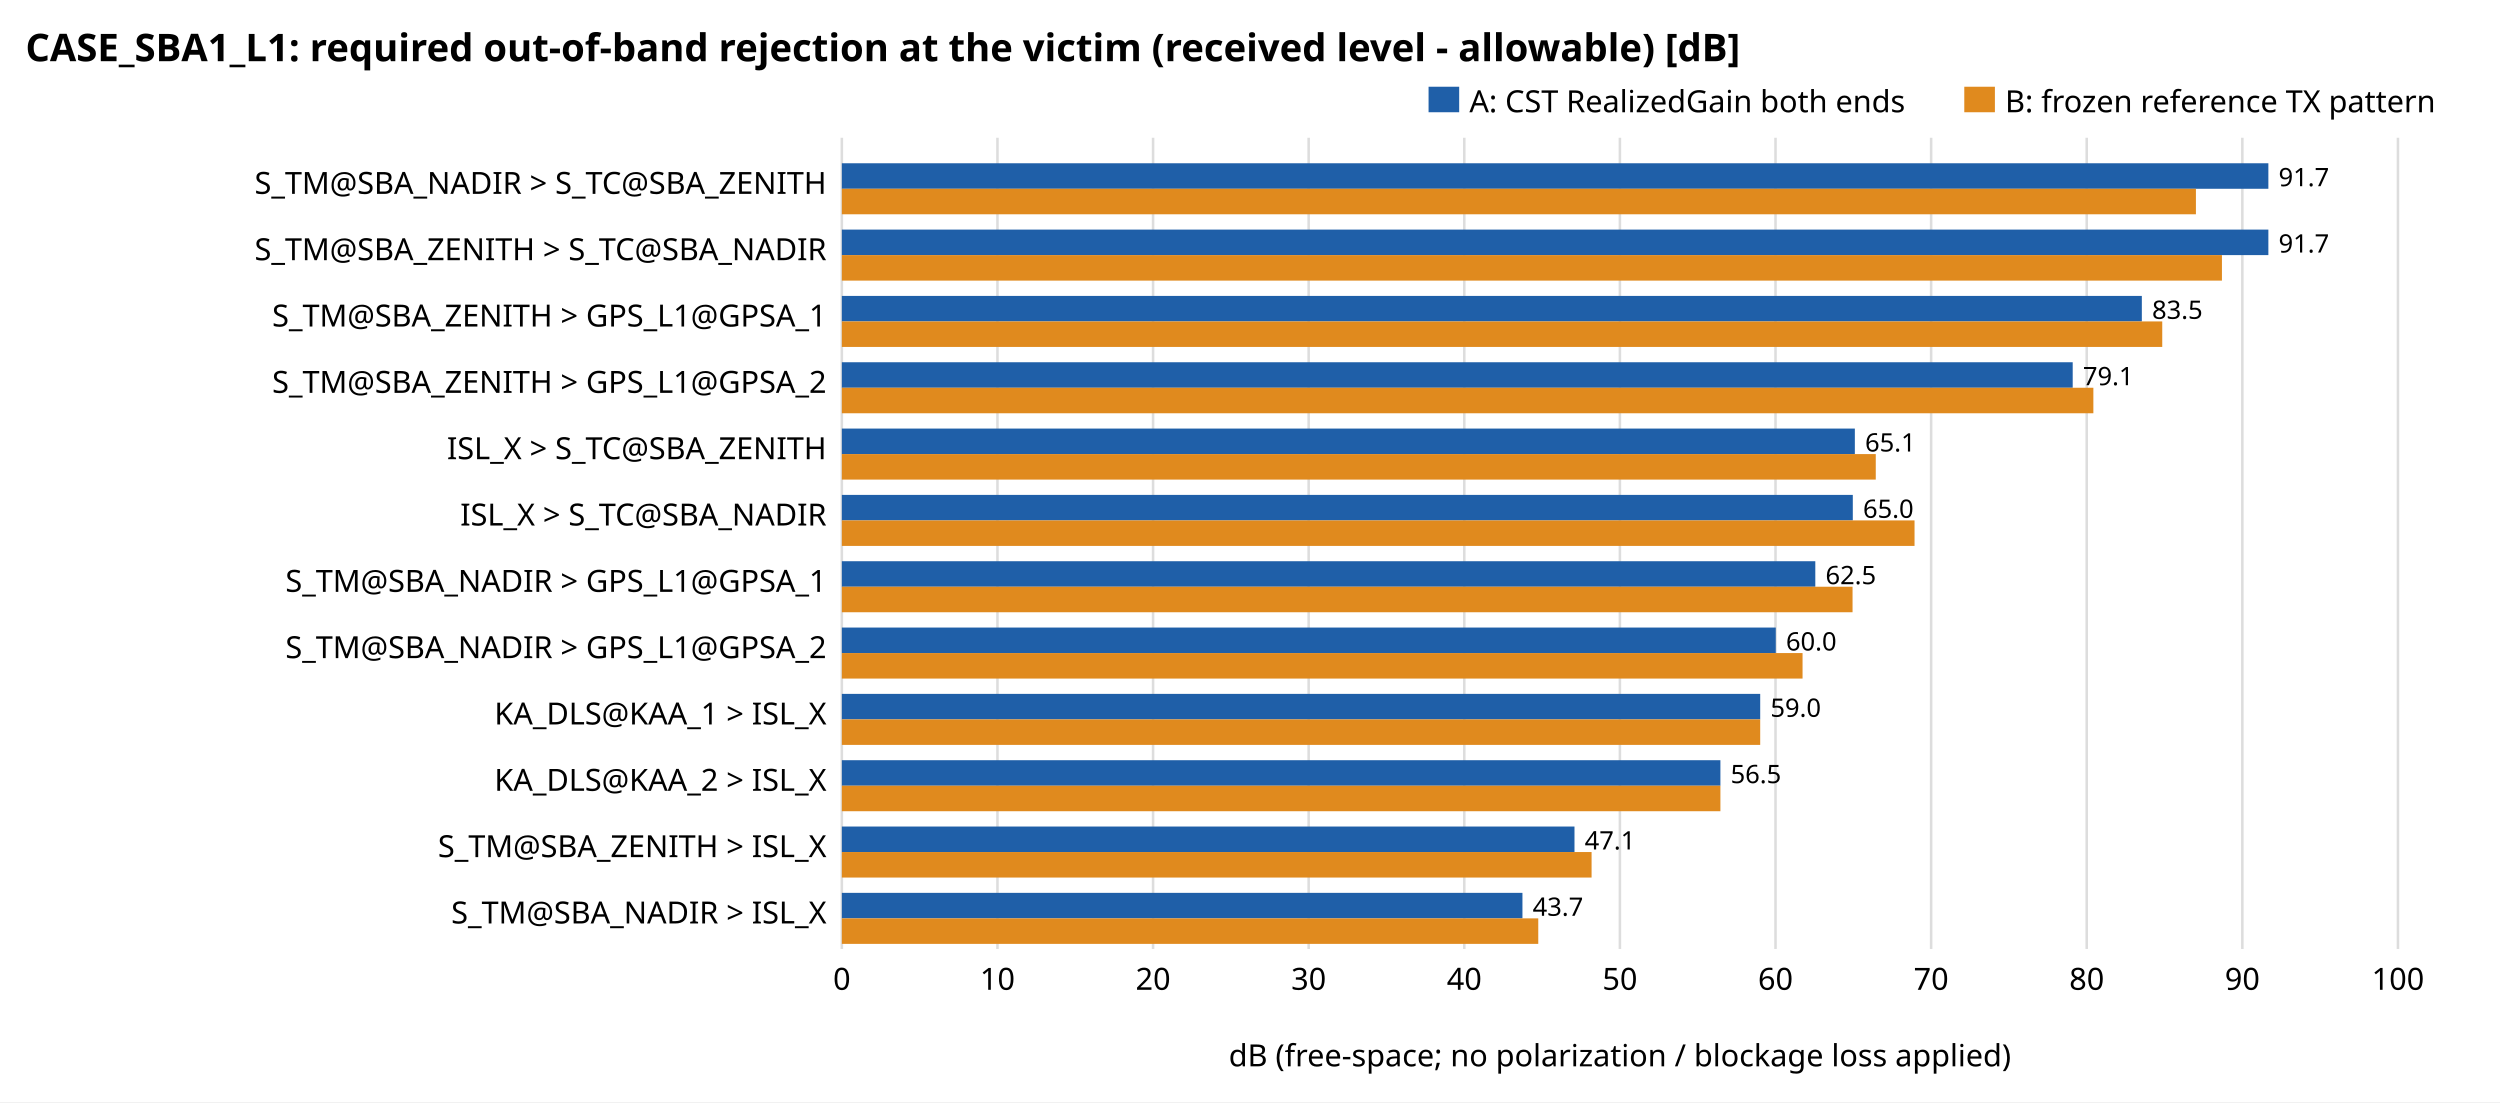
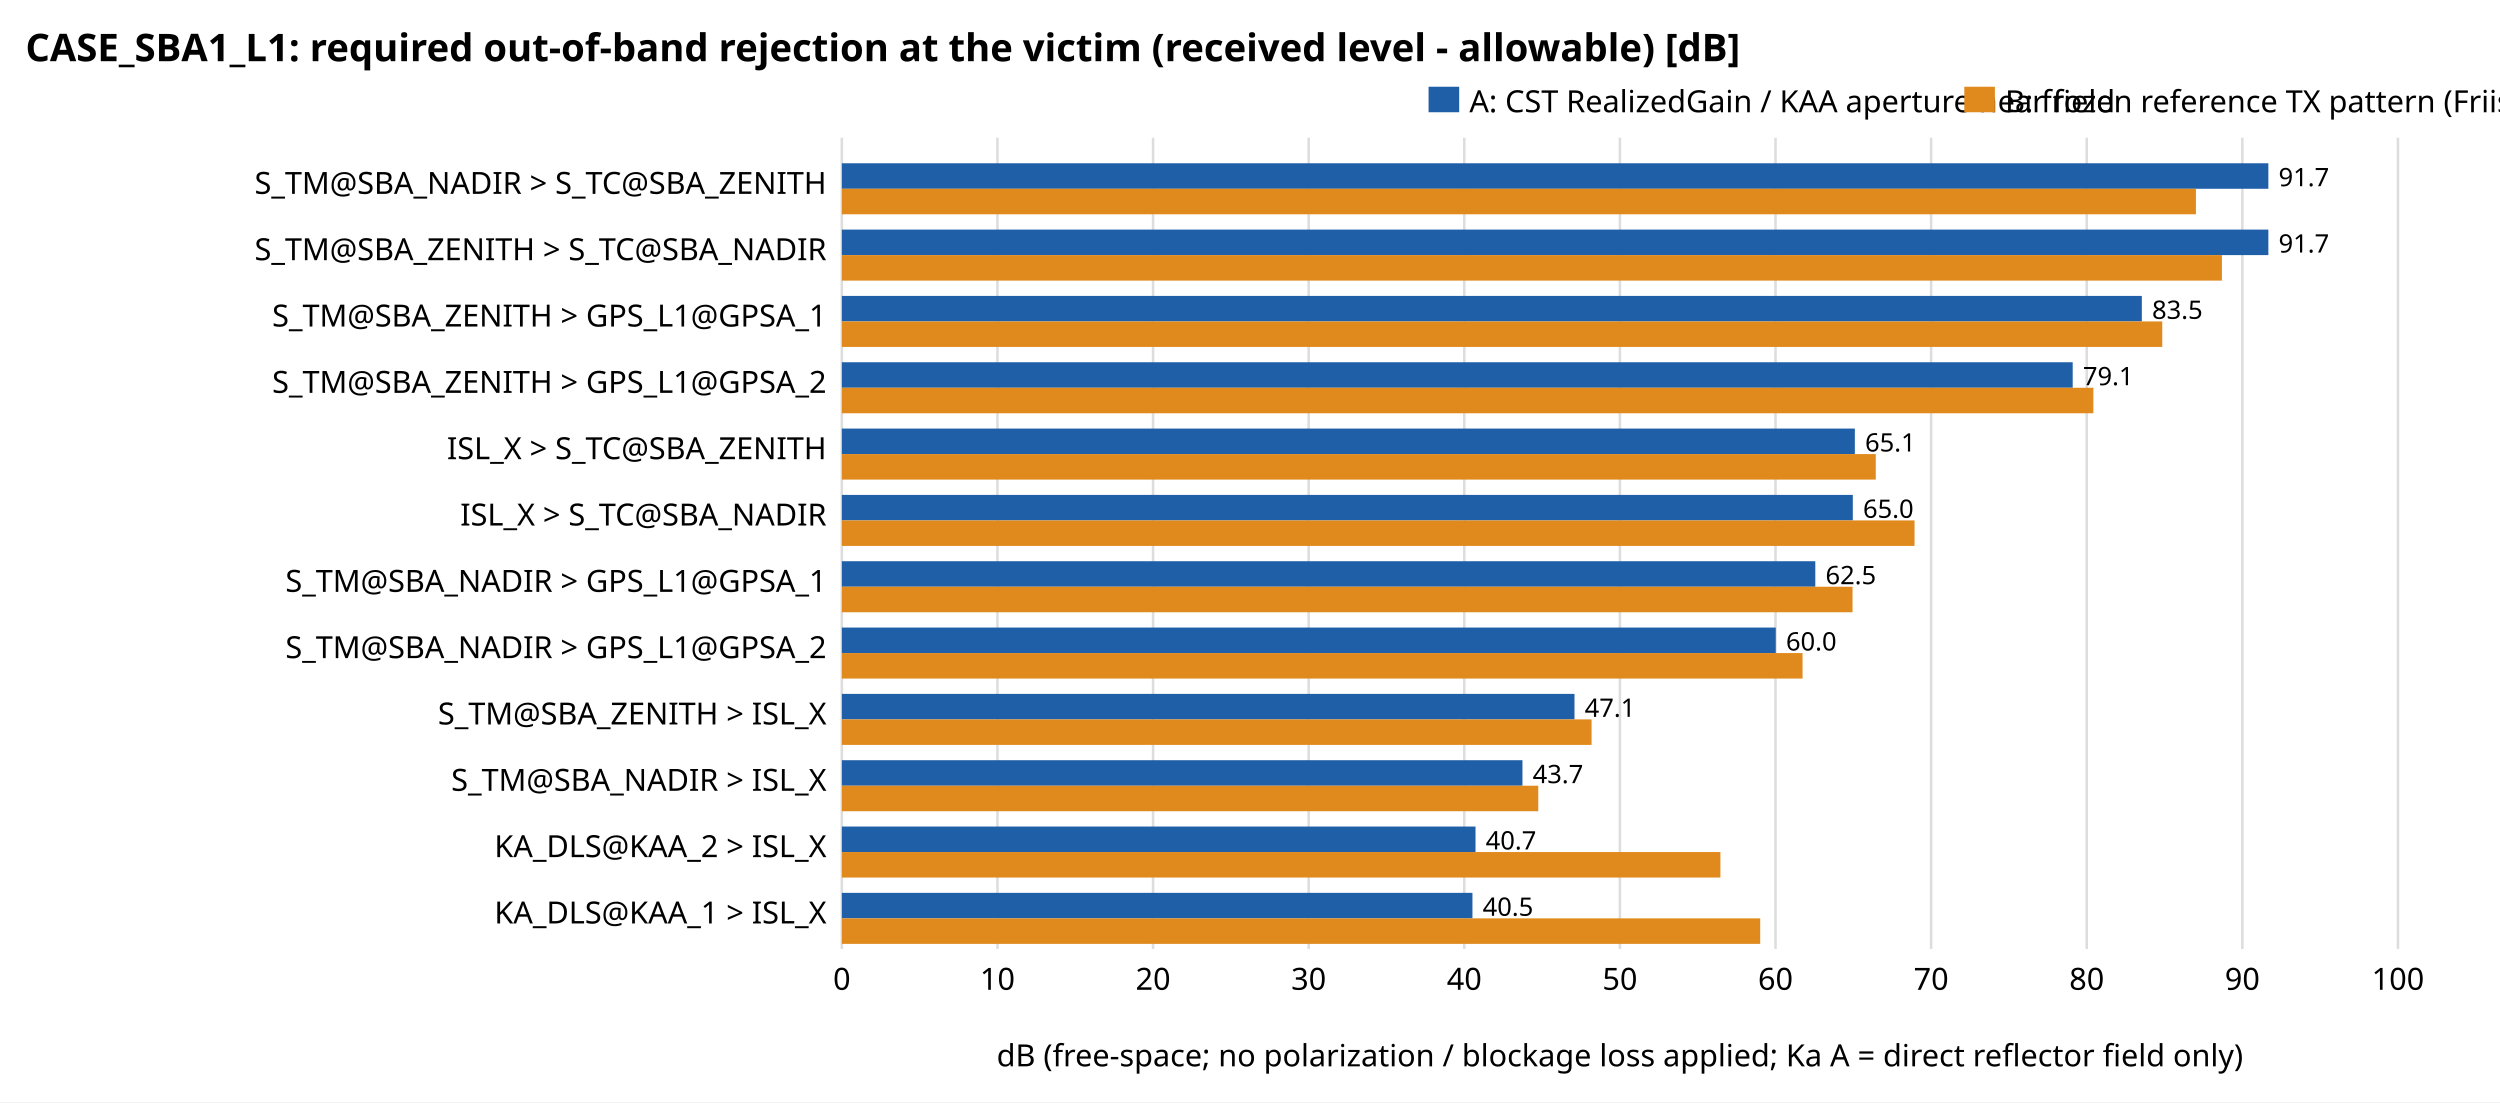
<svg xmlns="http://www.w3.org/2000/svg" width="980" height="432" font-family="sans-serif" font-size="12">
  <rect width="100%" height="100%" fill="white" />
  <text x="10" y="24" font-size="15" font-weight="bold">CASE_SBA1_L1: required out-of-band rejection at the victim (received level - allowable) [dB]</text>
  <line x1="330.0" y1="54" x2="330.0" y2="372" stroke="#ddd" />
  <text x="330.0" y="388" text-anchor="middle">0</text>
  <line x1="391.0" y1="54" x2="391.0" y2="372" stroke="#ddd" />
  <text x="391.0" y="388" text-anchor="middle">10</text>
  <line x1="452.0" y1="54" x2="452.0" y2="372" stroke="#ddd" />
  <text x="452.0" y="388" text-anchor="middle">20</text>
  <line x1="513.0" y1="54" x2="513.0" y2="372" stroke="#ddd" />
  <text x="513.0" y="388" text-anchor="middle">30</text>
  <line x1="574.0" y1="54" x2="574.0" y2="372" stroke="#ddd" />
  <text x="574.0" y="388" text-anchor="middle">40</text>
  <line x1="635.0" y1="54" x2="635.0" y2="372" stroke="#ddd" />
  <text x="635.0" y="388" text-anchor="middle">50</text>
  <line x1="696.0" y1="54" x2="696.0" y2="372" stroke="#ddd" />
  <text x="696.0" y="388" text-anchor="middle">60</text>
  <line x1="757.0" y1="54" x2="757.0" y2="372" stroke="#ddd" />
  <text x="757.0" y="388" text-anchor="middle">70</text>
  <line x1="818.0" y1="54" x2="818.0" y2="372" stroke="#ddd" />
  <text x="818.0" y="388" text-anchor="middle">80</text>
  <line x1="879.0" y1="54" x2="879.0" y2="372" stroke="#ddd" />
  <text x="879.0" y="388" text-anchor="middle">90</text>
  <line x1="940.0" y1="54" x2="940.0" y2="372" stroke="#ddd" />
  <text x="940.0" y="388" text-anchor="middle">100</text>
  <text x="324" y="76" text-anchor="end">S_TM@SBA_NADIR &gt; S_TC@SBA_ZENITH</text>
-   <rect x="330" y="64" width="559.2" height="10" fill="#1f5fa8" />
-   <rect x="330" y="74" width="530.8" height="10" fill="#e08a1e" />
+   <rect x="330.0" y="64" width="559.2" height="10" fill="#1f5fa8" />
+   <rect x="330.0" y="74" width="530.8" height="10" fill="#e08a1e" />
  <text x="893.2" y="73" font-size="10">91.7</text>
  <text x="324" y="102" text-anchor="end">S_TM@SBA_ZENITH &gt; S_TC@SBA_NADIR</text>
-   <rect x="330" y="90" width="559.2" height="10" fill="#1f5fa8" />
-   <rect x="330" y="100" width="541.0" height="10" fill="#e08a1e" />
+   <rect x="330.0" y="90" width="559.2" height="10" fill="#1f5fa8" />
+   <rect x="330.0" y="100" width="541.0" height="10" fill="#e08a1e" />
  <text x="893.2" y="99" font-size="10">91.7</text>
  <text x="324" y="128" text-anchor="end">S_TM@SBA_ZENITH &gt; GPS_L1@GPSA_1</text>
-   <rect x="330" y="116" width="509.6" height="10" fill="#1f5fa8" />
-   <rect x="330" y="126" width="517.6" height="10" fill="#e08a1e" />
+   <rect x="330.0" y="116" width="509.6" height="10" fill="#1f5fa8" />
+   <rect x="330.0" y="126" width="517.6" height="10" fill="#e08a1e" />
  <text x="843.6" y="125" font-size="10">83.5</text>
  <text x="324" y="154" text-anchor="end">S_TM@SBA_ZENITH &gt; GPS_L1@GPSA_2</text>
-   <rect x="330" y="142" width="482.5" height="10" fill="#1f5fa8" />
-   <rect x="330" y="152" width="490.6" height="10" fill="#e08a1e" />
+   <rect x="330.0" y="142" width="482.5" height="10" fill="#1f5fa8" />
+   <rect x="330.0" y="152" width="490.6" height="10" fill="#e08a1e" />
  <text x="816.5" y="151" font-size="10">79.1</text>
  <text x="324" y="180" text-anchor="end">ISL_X &gt; S_TC@SBA_ZENITH</text>
-   <rect x="330" y="168" width="397.1" height="10" fill="#1f5fa8" />
-   <rect x="330" y="178" width="405.3" height="10" fill="#e08a1e" />
+   <rect x="330.0" y="168" width="397.1" height="10" fill="#1f5fa8" />
+   <rect x="330.0" y="178" width="405.3" height="10" fill="#e08a1e" />
  <text x="731.1" y="177" font-size="10">65.1</text>
  <text x="324" y="206" text-anchor="end">ISL_X &gt; S_TC@SBA_NADIR</text>
-   <rect x="330" y="194" width="396.3" height="10" fill="#1f5fa8" />
-   <rect x="330" y="204" width="420.5" height="10" fill="#e08a1e" />
+   <rect x="330.0" y="194" width="396.3" height="10" fill="#1f5fa8" />
+   <rect x="330.0" y="204" width="420.5" height="10" fill="#e08a1e" />
  <text x="730.3" y="203" font-size="10">65.0</text>
  <text x="324" y="232" text-anchor="end">S_TM@SBA_NADIR &gt; GPS_L1@GPSA_1</text>
-   <rect x="330" y="220" width="381.6" height="10" fill="#1f5fa8" />
-   <rect x="330" y="230" width="396.2" height="10" fill="#e08a1e" />
+   <rect x="330.0" y="220" width="381.6" height="10" fill="#1f5fa8" />
+   <rect x="330.0" y="230" width="396.2" height="10" fill="#e08a1e" />
  <text x="715.6" y="229" font-size="10">62.5</text>
  <text x="324" y="258" text-anchor="end">S_TM@SBA_NADIR &gt; GPS_L1@GPSA_2</text>
-   <rect x="330" y="246" width="366.1" height="10" fill="#1f5fa8" />
-   <rect x="330" y="256" width="376.6" height="10" fill="#e08a1e" />
+   <rect x="330.0" y="246" width="366.1" height="10" fill="#1f5fa8" />
+   <rect x="330.0" y="256" width="376.6" height="10" fill="#e08a1e" />
  <text x="700.1" y="255" font-size="10">60.0</text>
-   <text x="324" y="284" text-anchor="end">KA_DLS@KAA_1 &gt; ISL_X</text>
-   <rect x="330" y="272" width="360.0" height="10" fill="#1f5fa8" />
-   <rect x="330" y="282" width="360.0" height="10" fill="#e08a1e" />
-   <text x="694.0" y="281" font-size="10">59.0</text>
-   <text x="324" y="310" text-anchor="end">KA_DLS@KAA_2 &gt; ISL_X</text>
-   <rect x="330" y="298" width="344.4" height="10" fill="#1f5fa8" />
-   <rect x="330" y="308" width="344.4" height="10" fill="#e08a1e" />
-   <text x="678.4" y="307" font-size="10">56.5</text>
-   <text x="324" y="336" text-anchor="end">S_TM@SBA_ZENITH &gt; ISL_X</text>
-   <rect x="330" y="324" width="287.2" height="10" fill="#1f5fa8" />
-   <rect x="330" y="334" width="293.9" height="10" fill="#e08a1e" />
-   <text x="621.2" y="333" font-size="10">47.1</text>
-   <text x="324" y="362" text-anchor="end">S_TM@SBA_NADIR &gt; ISL_X</text>
-   <rect x="330" y="350" width="266.8" height="10" fill="#1f5fa8" />
-   <rect x="330" y="360" width="273.0" height="10" fill="#e08a1e" />
-   <text x="600.8" y="359" font-size="10">43.7</text>
-   <text x="635" y="418" text-anchor="middle">dB (free-space; no polarization / blockage loss applied)</text>
+   <text x="324" y="284" text-anchor="end">S_TM@SBA_ZENITH &gt; ISL_X</text>
+   <rect x="330.0" y="272" width="287.2" height="10" fill="#1f5fa8" />
+   <rect x="330.0" y="282" width="293.9" height="10" fill="#e08a1e" />
+   <text x="621.2" y="281" font-size="10">47.1</text>
+   <text x="324" y="310" text-anchor="end">S_TM@SBA_NADIR &gt; ISL_X</text>
+   <rect x="330.0" y="298" width="266.8" height="10" fill="#1f5fa8" />
+   <rect x="330.0" y="308" width="273.0" height="10" fill="#e08a1e" />
+   <text x="600.8" y="307" font-size="10">43.7</text>
+   <text x="324" y="336" text-anchor="end">KA_DLS@KAA_2 &gt; ISL_X</text>
+   <rect x="330.0" y="324" width="248.4" height="10" fill="#1f5fa8" />
+   <rect x="330.0" y="334" width="344.4" height="10" fill="#e08a1e" />
+   <text x="582.4" y="333" font-size="10">40.7</text>
+   <text x="324" y="362" text-anchor="end">KA_DLS@KAA_1 &gt; ISL_X</text>
+   <rect x="330.0" y="350" width="247.2" height="10" fill="#1f5fa8" />
+   <rect x="330.0" y="360" width="360.0" height="10" fill="#e08a1e" />
+   <text x="581.2" y="359" font-size="10">40.5</text>
+   <text x="635" y="418" text-anchor="middle">dB (free-space; no polarization / blockage loss applied; Ka A = direct reflector field only)</text>
  <rect x="560" y="34" width="12" height="10" fill="#1f5fa8" />
-   <text x="576" y="44">A: CST RealizedGain both ends</text>
+   <text x="576" y="44">A: CST RealizedGain / KAA aperture near field</text>
  <rect x="770" y="34" width="12" height="10" fill="#e08a1e" />
-   <text x="786" y="44">B: frozen reference TX pattern</text>
+   <text x="786" y="44">B: frozen reference TX pattern (Friis)</text>
</svg>
